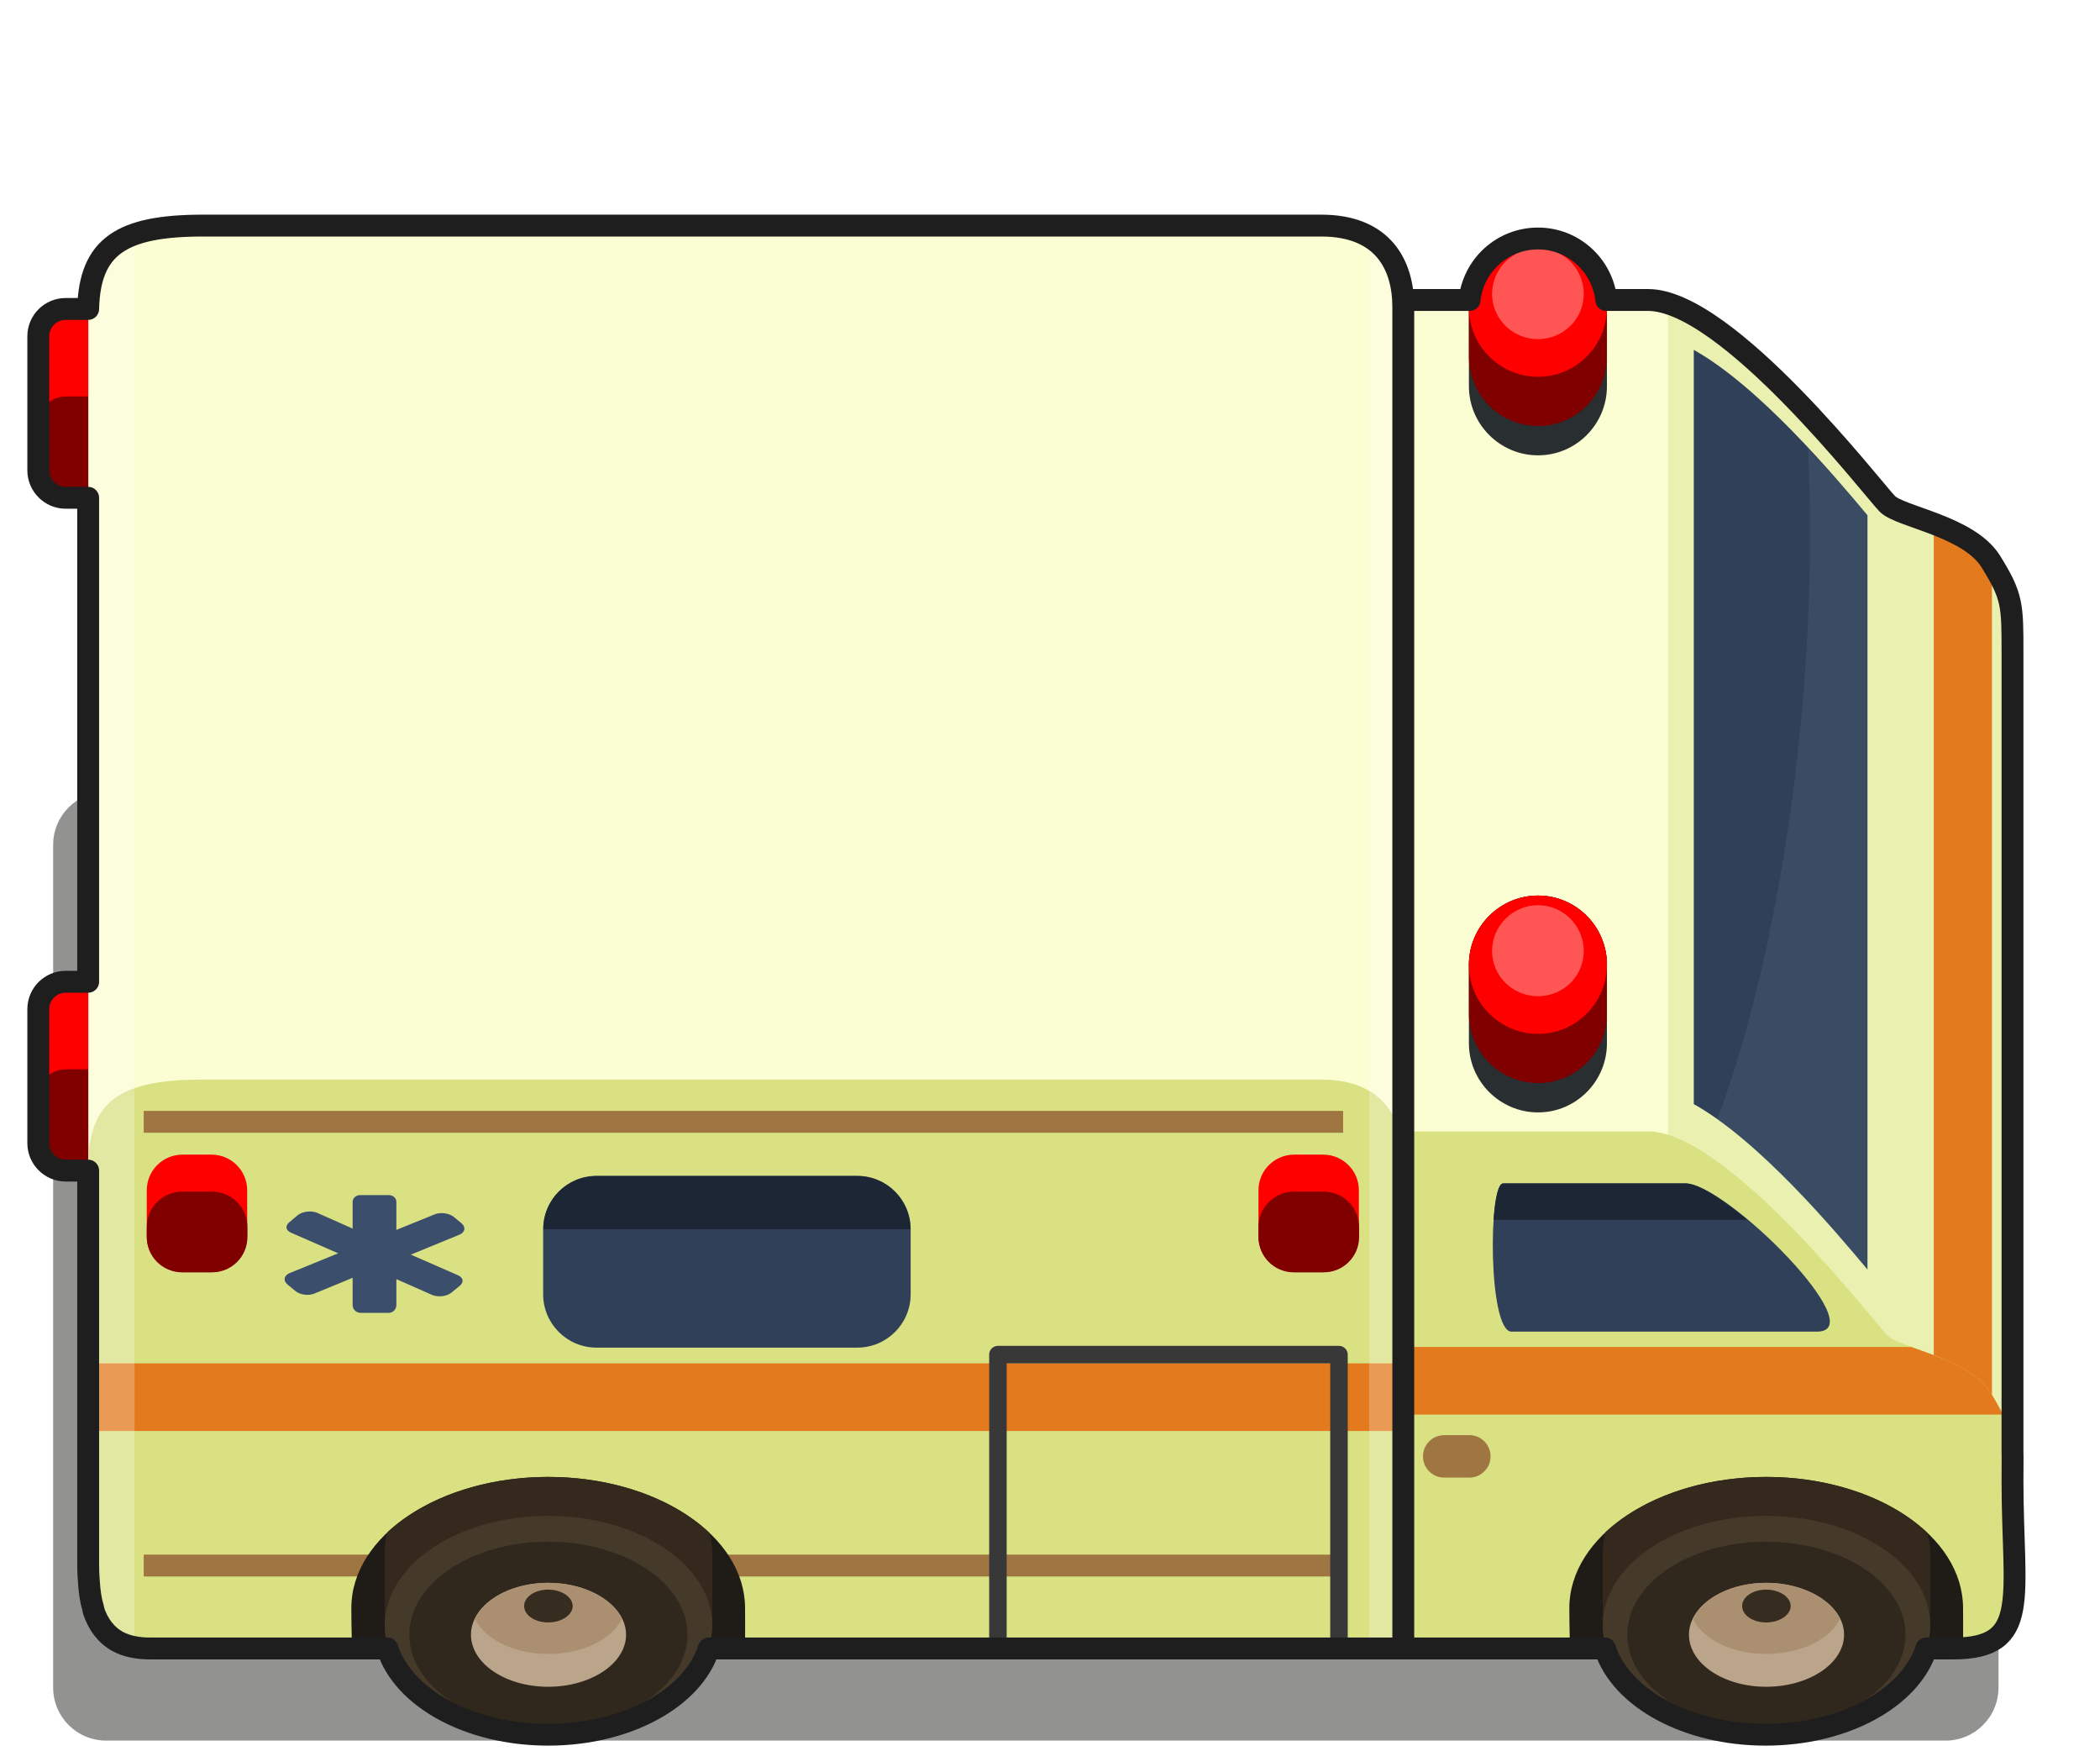
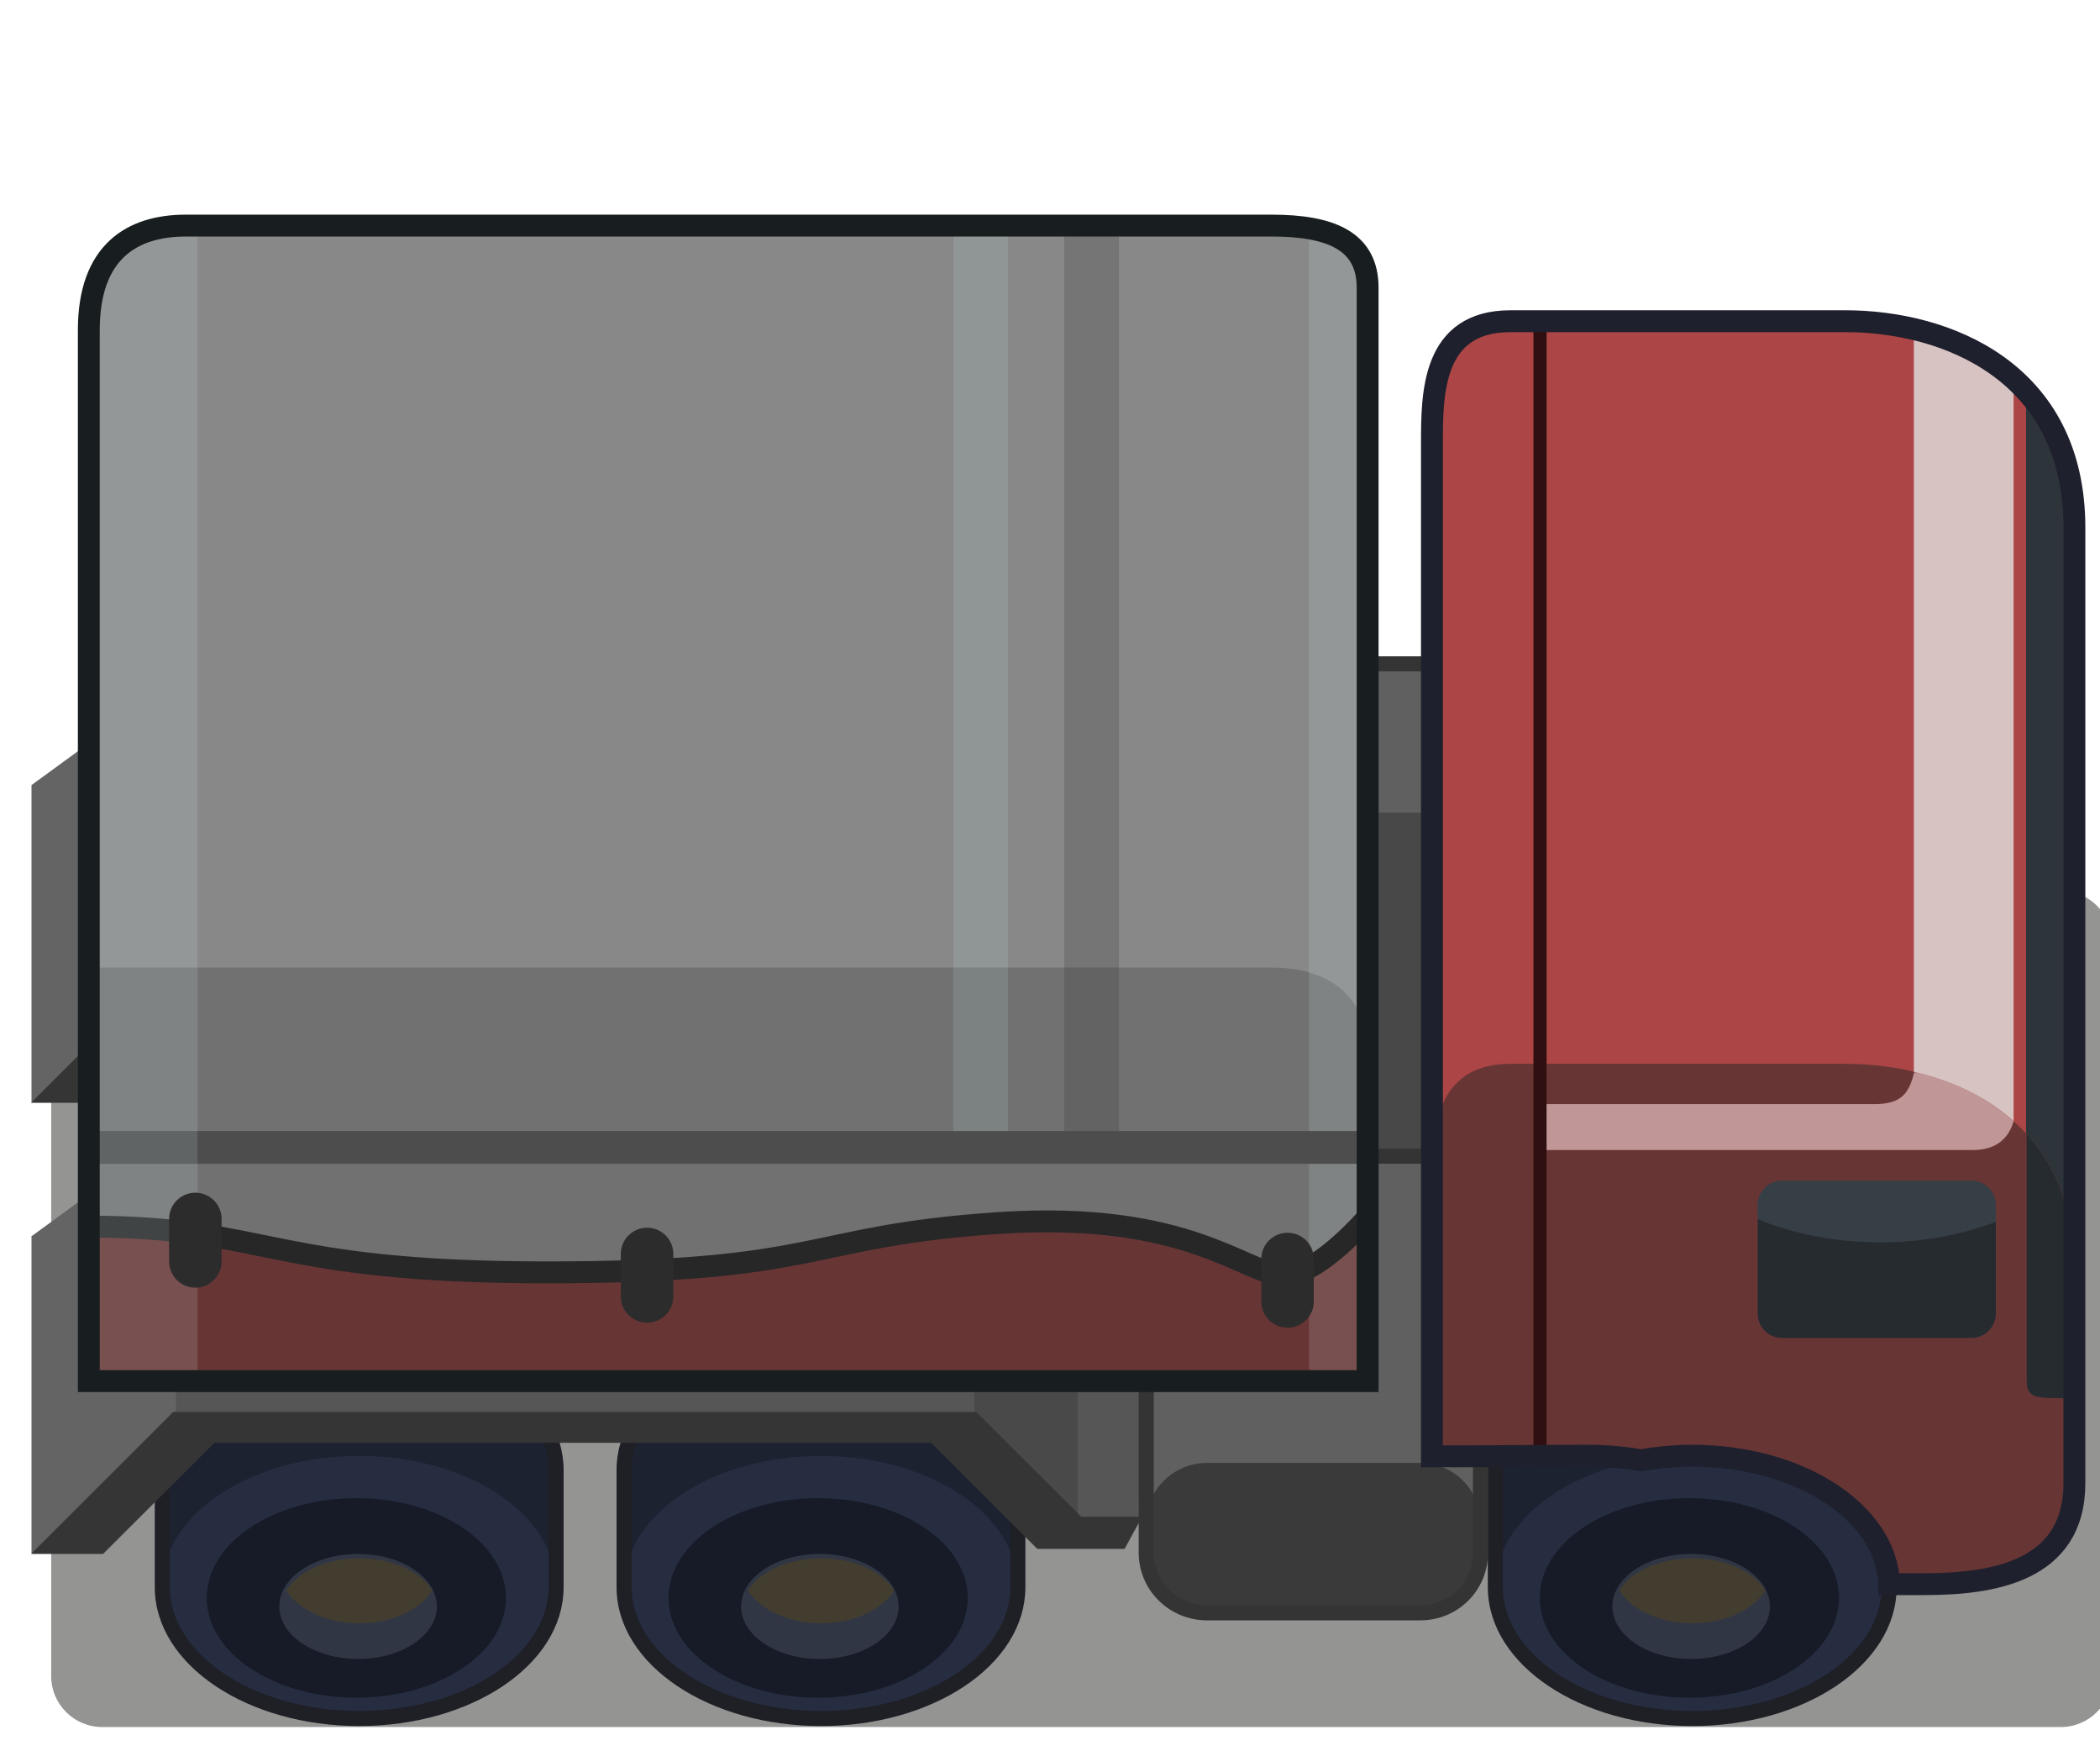
- <svg xmlns="http://www.w3.org/2000/svg" xmlns:xlink="http://www.w3.org/1999/xlink" version="1.0" width="100%" height="100%" viewBox="0 0 96 80" id="svg2383" style="display:inline">
+ <svg xmlns="http://www.w3.org/2000/svg" version="1.0" width="100%" height="100%" viewBox="0 0 96 80" id="svg2383" style="display:inline">
  <defs id="defs2385" />
-   <g id="layer2" style="display:inline">
-     <g id="g3967">
-       <rect width="88.93" height="43.36" ry="2.42" x="2.43" y="36.19" id="r4070" style="fill:#090805;fill-opacity:0.44;fill-rule:evenodd;stroke:none;marker:none;visibility:visible;display:inline;overflow:visible;enable-background:accumulate" />
-       <use transform="translate(0,-30.75)" id="use3447" x="0" y="0" width="96" height="80" xlink:href="#g3429" />
-       <path d="M 64.25,13.71 L 63.84,75.34 C 63.84,75.34 85.67,75.34 89.28,75.34 C 92.88,75.34 92.00,73.02 92,67.68 C 92,67.13 92.01,66.68 92,66.31 L 92,29.87 C 92,27.65 92.01,27.27 91,25.65 C 89.98,24.04 86.88,23.63 86.28,23.03 C 85.67,22.42 78.98,13.71 75.34,13.71 C 71.70,13.71 67.88,13.71 64.25,13.71 z" id="p3248" style="fill:#fbfed3;fill-opacity:1;fill-rule:evenodd;stroke:none;marker:none;visibility:visible;display:inline;overflow:visible;enable-background:accumulate" />
-       <use transform="translate(0,-30.03)" id="use3936" x="0" y="0" width="96" height="80" xlink:href="#use3889" />
-       <path d="M 76.25,13.87 L 76.25,58.12 L 76.25,75.34 C 82.27,75.34 87.43,75.34 89.28,75.34 C 92.88,75.34 92.00,73.02 92,67.68 C 92,67.13 92.01,66.68 92,66.31 L 92,29.87 C 92,27.65 92.01,27.27 91,25.65 C 89.98,24.04 86.88,23.63 86.28,23.03 C 85.72,22.47 79.99,15.02 76.25,13.87 z" id="p3485" style="fill:#eaf0af;fill-opacity:1;fill-rule:evenodd;stroke:none;marker:none;visibility:visible;display:inline;overflow:visible;enable-background:accumulate" />
-       <path d="M 88.40,23.93 L 88.40,62.90 L 91.06,64.28 L 91.06,25.75 C 91.03,25.71 91.02,25.69 91,25.65 C 90.47,24.82 89.41,24.32 88.40,23.93 z" id="p3490" style="fill:#e37b1e;fill-opacity:1;fill-rule:evenodd;stroke:none;marker:none;visibility:visible;display:inline;overflow:visible;enable-background:accumulate" />
-       <path d="M 64.25,51.71 L 64.09,75.34 C 64.51,75.34 85.71,75.34 89.28,75.34 C 91.08,75.34 91.77,74.77 92,73.53 L 92,67.87 C 92,67.31 92.01,66.87 92,66.5 C 91.95,65.37 91.75,64.86 91,63.65 C 89.98,62.04 86.88,61.63 86.28,61.03 C 85.67,60.42 78.98,51.71 75.34,51.71 C 71.70,51.71 67.88,51.71 64.25,51.71 z" id="p3467" style="fill:#d9e183;fill-opacity:1;fill-rule:evenodd;stroke:none;marker:none;visibility:visible;display:inline;overflow:visible;enable-background:accumulate" />
-       <g transform="translate(0,2)" id="g3429">
-         <rect width="4.75" height="8.62" ry="1.23" x="1.75" y="42.87" id="r3422" style="opacity:1;fill:#ff0000;fill-opacity:1;fill-rule:evenodd;stroke:none;marker:none;visibility:visible;display:inline;overflow:visible;enable-background:accumulate" />
-         <path d="M 3,46.87 C 2.31,46.87 1.75,47.43 1.75,48.12 L 1.75,50.25 C 1.75,50.93 2.31,51.5 3,51.5 L 5.25,51.5 C 5.93,51.5 6.5,50.93 6.5,50.25 L 6.5,48.12 C 6.5,47.43 5.93,46.87 5.25,46.87 L 3,46.87 z" id="r3424" style="opacity:1;fill:#800000;fill-opacity:1;fill-rule:evenodd;stroke:none;marker:none;visibility:visible;display:inline;overflow:visible;enable-background:accumulate" />
-       </g>
-       <path d="M 4.04,71.51 C 4.04,62.82 4.04,17.37 4.04,14.34 C 4.04,11.30 5.45,10.29 9.29,10.29 C 13.13,10.29 57.57,10.29 60.40,10.29 C 63.23,10.29 64.14,12.11 64.14,14.03 C 64.14,15.95 64.14,75.35 64.14,75.35 C 64.14,75.35 9.29,75.35 6.86,75.35 C 4.44,75.35 4.04,73.53 4.04,71.51 z" id="p3236" style="fill:#fbfed3;fill-opacity:1;fill-rule:evenodd;stroke:none;" />
-       <path d="M 9.28,49.34 C 5.44,49.34 4.03,50.34 4.03,53.37 C 4.03,60.99 4.03,68.74 4.03,71.5 C 4.03,73.52 4.45,75.34 6.87,75.34 C 9.29,75.34 64.15,75.34 64.15,75.34 C 64.15,65.07 64.15,53.75 64.15,53.06 C 64.15,51.14 63.23,49.34 60.40,49.34 C 57.57,49.34 13.11,49.34 9.28,49.34 z" id="p3311" style="fill:#d9e183;fill-opacity:1;fill-rule:evenodd;stroke:none;" />
-       <path d="M 6.57,71.55 L 61.40,71.55" id="p3328" style="fill:none;fill-rule:evenodd;stroke:#9f7642;stroke-width:1px;stroke-linecap:butt;stroke-linejoin:miter;stroke-opacity:1" />
-       <rect width="16.80" height="7.85" ry="2.44" x="24.83" y="53.74" id="r3240" style="fill:#304058;fill-opacity:1;fill-rule:evenodd;stroke:none;marker:none;visibility:visible;display:inline;overflow:visible;enable-background:accumulate" />
-       <path d="M 69.10,60.86 C 69.10,60.86 80.42,60.86 83.05,60.86 C 85.68,60.86 78.92,54.08 77.04,54.08 C 75.17,54.08 69.66,54.08 68.72,54.08 C 68.03,54.08 68.03,60.86 69.10,60.86 z" id="p3257" style="fill:#304058;fill-opacity:1;fill-rule:evenodd;stroke:none;marker:none;visibility:visible;display:inline;overflow:visible;enable-background:accumulate" />
-       <path d="M 6.57,51.27 L 61.40,51.27" id="p3316" style="fill:none;fill-rule:evenodd;stroke:#9f7642;stroke-width:1px;stroke-linecap:butt;stroke-linejoin:miter;stroke-opacity:1" />
-       <path d="M 4.03,62.31 C 4.03,63.42 4.03,64.46 4.03,65.40 L 64.15,65.40 C 64.15,64.17 64.15,63.35 64.15,62.31 L 4.03,62.31 z" id="r3318" style="fill:#e37b1e;fill-opacity:1;fill-rule:evenodd;stroke:none;marker:none;visibility:visible;display:inline;overflow:visible;enable-background:accumulate" />
-       <path d="M 45.62,75.30 L 45.62,61.91 L 61.21,61.91 L 61.21,75.11" id="p3330" style="fill:none;fill-rule:evenodd;stroke:#383838;stroke-width:0.80;stroke-linecap:butt;stroke-linejoin:round;stroke-miterlimit:4;stroke-dasharray:none;stroke-opacity:1" />
-       <path d="M 27.28,53.75 C 25.92,53.75 24.84,54.83 24.84,56.18 L 41.62,56.18 C 41.62,54.83 40.53,53.75 39.18,53.75 L 27.28,53.75 z" id="r3336" style="fill:#1c2634;fill-opacity:1;fill-rule:evenodd;stroke:none;marker:none;visibility:visible;display:inline;overflow:visible;enable-background:accumulate" />
-       <g id="g3441">
-         <rect width="4.59" height="5.37" ry="1.63" x="6.71" y="52.77" id="r3409" style="fill:#ff0000;fill-opacity:1;fill-rule:evenodd;stroke:none;marker:none;visibility:visible;display:inline;overflow:visible;enable-background:accumulate" />
-         <path d="M 8.34,54.46 C 7.43,54.46 6.71,55.18 6.71,56.09 L 6.71,56.53 C 6.71,57.43 7.43,58.15 8.34,58.15 L 9.68,58.15 C 10.59,58.15 11.31,57.43 11.31,56.53 L 11.31,56.09 C 11.31,55.18 10.59,54.46 9.68,54.46 L 8.34,54.46 z" id="r3435" style="fill:#800000;fill-opacity:1;fill-rule:evenodd;stroke:none;marker:none;visibility:visible;display:inline;overflow:visible;enable-background:accumulate" />
-       </g>
-       <use transform="translate(50.82,0)" id="use3445" x="0" y="0" width="96" height="80" xlink:href="#g3441" />
-       <path d="M 16.46,54.62 C 16.28,54.62 16.12,54.75 16.12,54.93 L 16.12,56.15 L 14.5,55.43 C 14.24,55.32 13.84,55.36 13.62,55.53 L 13.25,55.84 C 13.02,56.01 13.05,56.23 13.31,56.34 L 15.46,57.28 L 13.25,58.18 C 12.98,58.29 12.93,58.53 13.15,58.71 L 13.5,59 C 13.71,59.18 14.11,59.23 14.37,59.12 L 16.12,58.40 L 16.12,59.65 C 16.12,59.84 16.28,59.99 16.46,60 L 17.78,60 C 17.96,60 18.12,59.84 18.12,59.65 L 18.12,58.46 L 19.75,59.18 C 20.00,59.29 20.40,59.26 20.62,59.09 L 21,58.78 C 21.22,58.61 21.19,58.39 20.93,58.28 L 18.78,57.34 L 21,56.43 C 21.26,56.33 21.31,56.08 21.09,55.90 L 20.75,55.62 C 20.53,55.44 20.13,55.39 19.87,55.5 L 18.12,56.21 L 18.12,54.93 C 18.12,54.75 17.96,54.62 17.78,54.62 L 16.46,54.62 z" id="r3449" style="fill:#3b4e6c;fill-opacity:1;fill-rule:evenodd;stroke:none;marker:none;visibility:visible;display:inline;overflow:visible;enable-background:accumulate" />
-       <path d="M 68.71,54.09 C 68.49,54.09 68.34,54.80 68.28,55.75 L 79.87,55.75 C 78.74,54.81 77.66,54.09 77.06,54.09 C 75.18,54.09 69.65,54.09 68.71,54.09 z" id="p3462" style="fill:#1c2634;fill-opacity:1;fill-rule:evenodd;stroke:none;marker:none;visibility:visible;display:inline;overflow:visible;enable-background:accumulate" />
-       <path d="M 64.18,61.56 L 64.15,64.65 L 91.56,64.65 C 91.42,64.36 91.24,64.04 91,63.65 C 90.28,62.51 88.55,61.99 87.37,61.56 L 64.18,61.56 z" id="p3472" style="fill:#e37b1e;fill-opacity:1;fill-rule:evenodd;stroke:none;marker:none;visibility:visible;display:inline;overflow:visible;enable-background:accumulate" />
-       <path d="M 77.43,15.99 L 77.43,50.46 C 80.41,52.13 83.84,56.19 85.37,58.02 L 85.37,23.55 C 83.84,21.72 80.41,17.66 77.43,15.99 z" id="p3477" style="fill:#304058;fill-opacity:1;fill-rule:evenodd;stroke:none;" />
-       <rect width="3.09" height="1.94" ry="0.97" x="65.05" y="65.59" id="r3498" style="fill:#9f7642;fill-opacity:1;fill-rule:evenodd;stroke:none;marker:none;visibility:visible;display:inline;overflow:visible;enable-background:accumulate" />
-       <path d="M 6.15,10.71 C 4.65,11.25 4.03,12.35 4.03,14.34 C 4.03,17.37 4.03,62.81 4.03,71.5 C 4.03,73.29 4.38,74.94 6.15,75.28 L 6.15,10.71 z" id="p3512" style="fill:#fefefe;fill-opacity:0.25;fill-rule:evenodd;stroke:none;" />
-       <path d="M 62.59,10.84 L 62.59,75.34 C 62.67,75.34 64.15,75.34 64.15,75.34 C 64.15,75.34 64.15,15.95 64.15,14.03 C 64.15,12.74 63.72,11.52 62.59,10.84 z" id="p3517" style="fill:#fefefe;fill-opacity:0.25;fill-rule:evenodd;stroke:none;marker:none;visibility:visible;display:inline;overflow:visible;enable-background:accumulate" />
-       <g id="g3547">
-         <path d="M 25.06,67.5 C 20.09,67.5 16.06,70.18 16.06,73.5 C 16.06,73.84 16.07,74.59 16.09,75.34 C 21.27,75.34 25.27,75.34 34.06,75.34 C 34.07,74.60 34.06,73.83 34.06,73.5 C 34.06,70.18 30.03,67.5 25.06,67.5 z" id="p3507" style="opacity:1;fill:#1f1c18;fill-opacity:1;fill-rule:evenodd;stroke:none;marker:none;visibility:visible;display:inline;overflow:visible;enable-background:accumulate" />
-         <path d="M 25.06,67.5 C 22.03,67.5 19.35,68.50 17.71,70.03 C 17.63,70.33 17.59,70.64 17.59,70.96 C 17.59,72.32 17.59,73.10 17.59,74.28 C 17.59,74.64 17.66,74.99 17.78,75.34 C 21.85,75.34 25.92,75.34 32.37,75.34 C 32.48,74.99 32.56,74.64 32.56,74.28 C 32.56,73.22 32.56,72.21 32.56,70.96 C 32.56,70.65 32.51,70.35 32.43,70.06 C 30.80,68.51 28.10,67.5 25.06,67.5 z" id="p3530" style="fill:#34291c;fill-opacity:1;fill-rule:evenodd;stroke:none;marker:none;visibility:visible;display:inline;overflow:visible;enable-background:accumulate" />
-         <path d="M 25.06,69.28 C 20.92,69.28 17.59,71.52 17.59,74.28 C 17.59,77.03 20.92,79.28 25.06,79.28 C 29.19,79.28 32.56,77.03 32.56,74.28 C 32.56,71.52 29.19,69.28 25.06,69.28 z" id="p3259" style="fill:#45392a;fill-opacity:1;fill-rule:evenodd;stroke:none;marker:none;visibility:visible;display:inline;overflow:visible;enable-background:accumulate" />
-         <path d="M 25.06,70.46 C 21.54,70.46 18.71,72.37 18.71,74.71 C 18.71,77.06 21.54,78.96 25.06,78.96 C 28.57,78.96 31.43,77.06 31.43,74.71 C 31.43,72.37 28.57,70.46 25.06,70.46 z" id="p3528" style="fill:#31281d;fill-opacity:1;fill-rule:evenodd;stroke:none;marker:none;visibility:visible;display:inline;overflow:visible;enable-background:accumulate" />
-         <path d="M 25.06,72.34 C 23.10,72.34 21.53,73.41 21.53,74.71 C 21.53,76.02 23.10,77.09 25.06,77.09 C 27.02,77.09 28.62,76.02 28.62,74.71 C 28.62,73.41 27.02,72.34 25.06,72.34 z" id="p3535" style="fill:#baa58b;fill-opacity:1;fill-rule:evenodd;stroke:none;marker:none;visibility:visible;display:inline;overflow:visible;enable-background:accumulate" />
-         <path d="M 25.06,72.34 C 23.48,72.34 22.18,73.05 21.71,74 C 22.19,74.93 23.50,75.59 25.06,75.59 C 26.62,75.59 27.96,74.93 28.43,74 C 27.97,73.05 26.63,72.34 25.06,72.34 z" id="p3537" style="fill:#aa9070;fill-opacity:1;fill-rule:evenodd;stroke:none;marker:none;visibility:visible;display:inline;overflow:visible;enable-background:accumulate" />
-         <path d="M 25.06,72.65 C 24.44,72.65 23.96,72.99 23.96,73.40 C 23.96,73.81 24.44,74.15 25.06,74.15 C 25.67,74.15 26.18,73.81 26.18,73.40 C 26.18,72.99 25.67,72.65 25.06,72.65 z" id="p3542" style="fill:#362c20;fill-opacity:1;fill-rule:evenodd;stroke:none;marker:none;visibility:visible;display:inline;overflow:visible;enable-background:accumulate" />
-       </g>
-       <use transform="translate(55.68,0)" id="use3556" x="0" y="0" width="96" height="80" xlink:href="#g3547" />
-       <path d="M 82.65,20.5 C 83.20,31.76 81.27,43.86 78.5,51.15 C 81.19,53.07 84.02,56.42 85.37,58.03 L 85.37,23.56 C 84.74,22.81 83.75,21.67 82.65,20.5 z" id="p3558" style="fill:#a7d7e5;fill-opacity:0.08;fill-rule:evenodd;stroke:none;" />
-       <g transform="translate(0,15)" id="use3889">
-         <path d="M 70.31,25.93 C 68.57,25.93 67.15,27.35 67.15,29.09 C 67.15,30.12 67.15,31.26 67.15,32.68 C 67.15,34.42 68.57,35.84 70.31,35.84 C 72.05,35.84 73.46,34.42 73.46,32.68 C 73.46,31.34 73.46,30.59 73.46,29.09 C 73.46,27.35 72.05,25.93 70.31,25.93 z" id="p3928" style="opacity:1;fill:#292e30;fill-opacity:1;fill-rule:evenodd;stroke:none;marker:none;visibility:visible;display:inline;overflow:visible;enable-background:accumulate" />
-         <path d="M 70.31,25.93 C 68.57,25.93 67.15,27.35 67.15,29.09 C 67.15,29.73 67.15,30.56 67.15,31.34 C 67.15,33.08 68.57,34.50 70.31,34.5 C 72.05,34.5 73.46,33.08 73.46,31.34 C 73.46,30.66 73.46,30.03 73.46,29.09 C 73.46,27.35 72.05,25.93 70.31,25.93 z" id="p3930" style="opacity:1;fill:#800000;fill-opacity:1;fill-rule:evenodd;stroke:none;marker:none;visibility:visible;display:inline;overflow:visible;enable-background:accumulate" />
-         <path d="M 70.31,40.93 C 68.57,40.93 67.15,42.35 67.15,44.09 C 67.15,45.83 68.57,47.25 70.31,47.25 C 72.05,47.25 73.46,45.83 73.46,44.09 C 73.46,42.35 72.05,40.93 70.31,40.93 z" transform="translate(0,-15)" id="p3932" style="opacity:1;fill:#ff0000;fill-opacity:1;fill-rule:evenodd;stroke:none;marker:none;visibility:visible;display:inline;overflow:visible;enable-background:accumulate" />
-         <path d="M 70.31,41.37 C 69.16,41.37 68.21,42.31 68.21,43.46 C 68.21,44.62 69.16,45.53 70.31,45.53 C 71.46,45.53 72.40,44.62 72.40,43.46 C 72.40,42.31 71.46,41.37 70.31,41.37 z" transform="translate(0,-15)" id="p3934" style="opacity:1;fill:#ff5555;fill-opacity:1;fill-rule:evenodd;stroke:none;marker:none;visibility:visible;display:inline;overflow:visible;enable-background:accumulate" />
-       </g>
-       <path d="M 63.84,75.34 C 63.84,75.34 69.35,75.34 73.37,75.34 C 74.09,77.60 77.11,79.28 80.71,79.28 C 84.32,79.28 87.34,77.60 88.06,75.34 C 88.31,75.34 89.10,75.34 89.28,75.34 C 92.88,75.34 92.00,73.02 92,67.68 C 92,67.13 92.01,66.68 92,66.31 L 92,29.87 C 92,27.65 92.01,27.27 91,25.65 C 89.98,24.04 86.88,23.63 86.28,23.03 C 85.67,22.42 78.98,13.71 75.34,13.71 C 74.71,13.71 74.07,13.71 73.43,13.71 C 73.26,12.13 71.93,10.90 70.31,10.90 C 68.68,10.90 67.35,12.13 67.18,13.71 C 66.20,13.71 65.21,13.71 64.25,13.71" id="p3577" style="fill:none;fill-opacity:1;fill-rule:evenodd;stroke:#1e1e1e;stroke-width:1px;stroke-linecap:butt;stroke-linejoin:round;marker:none;stroke-miterlimit:4;stroke-dasharray:none;stroke-dashoffset:0;stroke-opacity:1;visibility:visible;display:inline;overflow:visible;enable-background:accumulate" />
-       <path d="M 9.28,10.31 C 5.54,10.31 4.10,11.27 4.03,14.12 L 3,14.12 C 2.31,14.12 1.75,14.68 1.75,15.37 L 1.75,21.5 C 1.75,22.18 2.31,22.75 3,22.75 L 4.03,22.75 C 4.03,27.83 4.03,35.15 4.03,44.87 L 3,44.87 C 2.31,44.87 1.75,45.43 1.75,46.12 L 1.75,52.25 C 1.75,52.93 2.31,53.5 3,53.5 L 4.03,53.5 C 4.03,61.07 4.03,68.76 4.03,71.5 C 4.03,71.75 4.04,72.00 4.06,72.25 C 4.09,72.68 4.13,73.08 4.25,73.46 C 4.26,73.50 4.26,73.55 4.28,73.59 C 4.28,73.60 4.27,73.61 4.28,73.62 C 4.48,74.22 4.84,74.73 5.40,75.03 C 5.78,75.23 6.26,75.34 6.87,75.34 C 7.33,75.34 14.22,75.34 17.71,75.34 C 18.43,77.60 21.45,79.28 25.06,79.28 C 28.66,79.28 31.69,77.60 32.40,75.34 C 47.84,75.34 64.15,75.34 64.15,75.34 C 64.15,65.07 64.15,53.75 64.15,53.06 C 64.15,35.40 64.15,15.25 64.15,14.03 C 64.15,12.11 63.23,10.31 60.40,10.31 C 57.57,10.31 13.11,10.31 9.28,10.31 z" id="p3563" style="fill:none;fill-opacity:1;fill-rule:evenodd;stroke:#1e1e1e;stroke-width:1px;stroke-linecap:butt;stroke-linejoin:round;marker:none;stroke-miterlimit:4;stroke-dasharray:none;stroke-dashoffset:0;stroke-opacity:1;visibility:visible;display:inline;overflow:visible;enable-background:accumulate" />
-     </g>
+   <g transform="matrix(-1,0,0,1,97.80,-0.96)" id="g3190">
+     <rect width="19.98" height="13.71" ry="2.76" x="-50.11" y="31.30" transform="scale(-1,1)" id="r3181" style="fill:#606060;fill-opacity:1;fill-rule:evenodd;stroke:none;marker:none;visibility:visible;display:inline;overflow:visible;enable-background:accumulate" />
+     <path d="M 47.34,38.17 C 48.88,38.17 50.13,39.39 50.13,40.92 L 50.13,42.27 C 50.13,43.8 48.88,45.02 47.34,45.02 L 32.88,45.02 C 31.34,45.02 30.13,43.8 30.13,42.27 L 30.13,40.92 C 30.13,39.39 31.34,38.17 32.88,38.17 L 47.34,38.17 z" id="p3183" style="fill:#3a3a3a;fill-opacity:1;fill-rule:evenodd;stroke:none;marker:none;visibility:visible;display:inline;overflow:visible;enable-background:accumulate" />
+     <rect width="19.98" height="13.71" ry="2.76" x="-50.11" y="31.30" transform="scale(-1,1)" id="r3185" style="fill:none;fill-opacity:1;fill-rule:evenodd;stroke:#343434;stroke-width:0.69;stroke-linecap:butt;stroke-linejoin:miter;marker:none;stroke-miterlimit:4;stroke-dasharray:none;stroke-dashoffset:0;stroke-opacity:1;visibility:visible;display:inline;overflow:visible;enable-background:accumulate" />
  </g>
+   <rect width="94.20" height="38.22" ry="2.33" x="2.34" y="40.71" id="r3053" style="fill:#090805;fill-opacity:0.43;fill-rule:evenodd;stroke:none;marker:none;visibility:visible;display:inline;overflow:visible;enable-background:accumulate" />
+   <g transform="matrix(-1,0,0,1,141.69,-21.58)" id="g3996" style="display:inline">
+     <path d="M 90.01,70.82 L 94,70.82 L 98.85,65.97 L 132.56,65.97 L 137.84,71.25 L 140.23,71.95 L 140.23,58.63 L 88.68,52.47 L 90.01,70.82 z" id="p3998" style="opacity:1;fill:#565656;fill-opacity:1;fill-rule:evenodd;stroke:none;marker:none;visibility:visible;display:inline;overflow:visible;enable-background:accumulate" />
+     <path d="M 133.65,52.65 L 133.65,67.06 L 137.84,71.25 L 140.25,71.96 L 140.25,57.46 L 133.65,52.65 z" id="p4000" style="fill:#646464;fill-opacity:1;fill-rule:evenodd;stroke:none" />
+     <path d="M 92.43,52.5 L 92.43,70.81 L 94,70.81 L 97.15,67.65 L 97.15,52.5 L 92.43,52.5 z" id="p4002" style="fill:#494949;fill-opacity:1;fill-rule:evenodd;stroke:none" />
+     <path d="M 90.28,71.75 L 94.27,71.75 L 99.12,66.9 L 131.89,66.9 L 136.98,71.98 L 140.27,71.98 L 133.77,65.49 L 97.06,65.49 L 92.26,70.28 L 89.48,70.28 L 90.28,71.75 z" id="p4004" style="fill:#353535;fill-opacity:1;fill-rule:evenodd;stroke:none" />
+   </g>
+   <g transform="translate(-84.93,-0.96)" id="use3061">
+     <path d="M 122.46,62.15 C 117.5,62.15 113.46,64.84 113.46,68.15 C 113.46,69.85 113.46,71.28 113.46,73.5 C 113.46,76.81 117.5,79.5 122.46,79.5 C 127.43,79.5 131.46,76.81 131.46,73.5 C 131.46,71.96 131.46,70.47 131.46,68.15 C 131.46,64.84 127.43,62.15 122.46,62.15 z" id="p4295" style="fill:#1d2231;fill-opacity:1;fill-rule:evenodd;stroke:none;marker:none;visibility:visible;display:inline;overflow:visible;enable-background:accumulate" />
+     <path d="M 25,71.5 C 25,74.81 20.97,77.5 16,77.5 C 11.02,77.5 7,74.81 7,71.5 C 7,68.18 11.02,65.5 16,65.5 C 20.97,65.5 25,68.18 25,71.5 z" transform="translate(106.46,2)" id="p4297" style="fill:#262d41;fill-opacity:1;fill-rule:evenodd;stroke:none;marker:none;visibility:visible;display:inline;overflow:visible;enable-background:accumulate" />
+     <path d="M 25,71.5 C 25,74.81 20.97,77.5 16,77.5 C 11.02,77.5 7,74.81 7,71.5 C 7,68.18 11.02,65.5 16,65.5 C 20.97,65.5 25,68.18 25,71.5 z" transform="matrix(0.76,0,0,0.76,110.17,19.65)" id="p4299" style="fill:#171b27;fill-opacity:1;fill-rule:evenodd;stroke:none;marker:none;visibility:visible;display:inline;overflow:visible;enable-background:accumulate" />
+     <path d="M 25,71.5 C 25,74.81 20.97,77.5 16,77.5 C 11.02,77.5 7,74.81 7,71.5 C 7,68.18 11.02,65.5 16,65.5 C 20.97,65.5 25,68.18 25,71.5 z" transform="matrix(0.4,0,0,0.4,116.01,45.78)" id="p4301" style="fill:#313645;fill-opacity:1;fill-rule:evenodd;stroke:none;marker:none;visibility:visible;display:inline;overflow:visible;enable-background:accumulate" />
+     <path d="M 122.46,72.18 C 120.96,72.18 119.67,72.78 119.12,73.65 C 119.67,74.52 120.96,75.15 122.46,75.15 C 123.97,75.15 125.26,74.52 125.81,73.65 C 125.26,72.78 123.97,72.18 122.46,72.18 z" id="p4303" style="fill:#423d2f;fill-opacity:1;fill-rule:evenodd;stroke:none;marker:none;visibility:visible;display:inline;overflow:visible;enable-background:accumulate" />
+     <path d="M 122.46,62.15 C 117.5,62.15 113.46,64.84 113.46,68.15 C 113.46,69.85 113.46,71.28 113.46,73.5 C 113.46,76.81 117.5,79.5 122.46,79.5 C 127.43,79.5 131.46,76.81 131.46,73.5 C 131.46,71.96 131.46,70.47 131.46,68.15 C 131.46,64.84 127.43,62.15 122.46,62.15 z" id="p4305" style="fill:none;fill-opacity:1;fill-rule:evenodd;stroke:#1f1f26;stroke-width:0.69;stroke-linecap:round;stroke-linejoin:round;marker:none;stroke-miterlimit:4;stroke-dasharray:none;stroke-dashoffset:0;stroke-opacity:1;visibility:visible;display:inline;overflow:visible;enable-background:accumulate" />
+   </g>
+   <g transform="translate(-106.04,-0.96)" id="use3063">
+     <path d="M 122.46,62.15 C 117.5,62.15 113.46,64.84 113.46,68.15 C 113.46,69.85 113.46,71.28 113.46,73.5 C 113.46,76.81 117.5,79.5 122.46,79.5 C 127.43,79.5 131.46,76.81 131.46,73.5 C 131.46,71.96 131.46,70.47 131.46,68.15 C 131.46,64.84 127.43,62.15 122.46,62.15 z" id="p4309" style="fill:#1d2231;fill-opacity:1;fill-rule:evenodd;stroke:none;marker:none;visibility:visible;display:inline;overflow:visible;enable-background:accumulate" />
+     <path d="M 25,71.5 C 25,74.81 20.97,77.5 16,77.5 C 11.02,77.5 7,74.81 7,71.5 C 7,68.18 11.02,65.5 16,65.5 C 20.97,65.5 25,68.18 25,71.5 z" transform="translate(106.46,2)" id="p4311" style="fill:#262d41;fill-opacity:1;fill-rule:evenodd;stroke:none;marker:none;visibility:visible;display:inline;overflow:visible;enable-background:accumulate" />
+     <path d="M 25,71.5 C 25,74.81 20.97,77.5 16,77.5 C 11.02,77.5 7,74.81 7,71.5 C 7,68.18 11.02,65.5 16,65.5 C 20.97,65.5 25,68.18 25,71.5 z" transform="matrix(0.76,0,0,0.76,110.17,19.65)" id="p4313" style="fill:#171b27;fill-opacity:1;fill-rule:evenodd;stroke:none;marker:none;visibility:visible;display:inline;overflow:visible;enable-background:accumulate" />
+     <path d="M 25,71.5 C 25,74.81 20.97,77.5 16,77.5 C 11.02,77.5 7,74.81 7,71.5 C 7,68.18 11.02,65.5 16,65.5 C 20.97,65.5 25,68.18 25,71.5 z" transform="matrix(0.4,0,0,0.4,116.01,45.78)" id="p4315" style="fill:#313645;fill-opacity:1;fill-rule:evenodd;stroke:none;marker:none;visibility:visible;display:inline;overflow:visible;enable-background:accumulate" />
+     <path d="M 122.46,72.18 C 120.96,72.18 119.67,72.78 119.12,73.65 C 119.67,74.52 120.96,75.15 122.46,75.15 C 123.97,75.15 125.26,74.52 125.81,73.65 C 125.26,72.78 123.97,72.18 122.46,72.18 z" id="p4317" style="fill:#423d2f;fill-opacity:1;fill-rule:evenodd;stroke:none;marker:none;visibility:visible;display:inline;overflow:visible;enable-background:accumulate" />
+     <path d="M 122.46,62.15 C 117.5,62.15 113.46,64.84 113.46,68.15 C 113.46,69.85 113.46,71.28 113.46,73.5 C 113.46,76.81 117.5,79.5 122.46,79.5 C 127.43,79.5 131.46,76.81 131.46,73.5 C 131.46,71.96 131.46,70.47 131.46,68.15 C 131.46,64.84 127.43,62.15 122.46,62.15 z" id="p4319" style="fill:none;fill-opacity:1;fill-rule:evenodd;stroke:#1f1f26;stroke-width:0.69;stroke-linecap:round;stroke-linejoin:round;marker:none;stroke-miterlimit:4;stroke-dasharray:none;stroke-dashoffset:0;stroke-opacity:1;visibility:visible;display:inline;overflow:visible;enable-background:accumulate" />
+   </g>
+   <rect width="19.38" height="25.37" ry="2.05" x="55.17" y="37.14" id="r3079" style="fill:#484848;fill-opacity:1;fill-rule:evenodd;stroke:none;marker:none;visibility:visible;display:inline;overflow:visible;enable-background:accumulate" />
+   <path d="M 57.24,58.80 C 56.17,58.80 55.32,59.61 55.21,60.64 C 55.30,61.69 56.16,62.52 57.24,62.52 L 72.52,62.52 C 73.59,62.52 74.45,61.69 74.55,60.64 C 74.44,59.61 73.58,58.80 72.52,58.80 L 57.24,58.80 z" id="p3081" style="fill:#252525;fill-opacity:1;fill-rule:evenodd;stroke:none;marker:none;visibility:visible;display:inline;overflow:visible;enable-background:accumulate" />
+   <g transform="matrix(-1,0,0,1,141.69,-0.96)" id="g3157" style="display:inline">
+     <path d="M 89.61,70.40 L 94,70.82 L 98.85,65.97 L 132.56,65.97 L 137.84,71.25 L 140.23,71.95 L 140.23,58.63 L 88.68,52.47 L 89.61,70.40 z" id="p3159" style="opacity:1;fill:#565656;fill-opacity:1;fill-rule:evenodd;stroke:none;marker:none;visibility:visible;display:inline;overflow:visible;enable-background:accumulate" />
+     <path d="M 133.65,52.65 L 133.65,67.06 L 137.84,71.25 L 140.25,71.96 L 140.25,57.46 L 133.65,52.65 z" id="p3161" style="fill:#646464;fill-opacity:1;fill-rule:evenodd;stroke:none" />
+     <path d="M 92.43,52.5 L 92.43,70.81 L 94,70.81 L 97.15,67.65 L 97.15,52.5 L 92.43,52.5 z" id="p3163" style="fill:#494949;fill-opacity:1;fill-rule:evenodd;stroke:none" />
+     <path d="M 90.28,71.75 L 94.27,71.75 L 99.12,66.9 L 131.89,66.9 L 136.98,71.98 L 140.27,71.98 L 133.77,65.49 L 97.06,65.49 L 92.26,70.28 L 89.48,70.28 L 90.28,71.75 z" id="p3165" style="fill:#353535;fill-opacity:1;fill-rule:evenodd;stroke:none" />
+   </g>
+   <g id="g3200">
+     <path d="M 55.18,52.85 C 53.65,52.85 52.40,54.07 52.40,55.60 L 52.40,68.32 C 52.40,69.85 53.65,71.07 55.18,71.07 L 64.92,71.07 C 66.45,71.07 67.67,69.85 67.67,68.32 L 67.67,55.60 C 67.67,54.07 66.45,52.85 64.92,52.85 L 55.18,52.85 z" id="p3193" style="fill:#606060;fill-opacity:1;fill-rule:evenodd;stroke:none;marker:none;visibility:visible;display:inline;overflow:visible;enable-background:accumulate" />
+     <path d="M 55.18,66.86 C 53.65,66.86 52.40,68.08 52.40,69.61 L 52.40,70.95 C 52.40,72.48 53.65,73.70 55.18,73.70 L 64.92,73.70 C 66.45,73.70 67.67,72.48 67.67,70.95 L 67.67,69.61 C 67.67,68.08 66.45,66.86 64.92,66.86 L 55.18,66.86 z" id="p3087" style="fill:#3a3a3a;fill-opacity:1;fill-rule:evenodd;stroke:none;marker:none;visibility:visible;display:inline;overflow:visible;enable-background:accumulate" />
+     <path d="M 55.18,52.84 C 53.65,52.84 52.40,54.06 52.40,55.59 L 52.40,68.34 C 52.40,68.80 52.41,69.18 52.40,69.62 L 52.40,70.96 C 52.40,72.49 53.65,73.71 55.18,73.71 L 64.93,73.71 C 66.46,73.71 67.68,72.49 67.68,70.96 L 67.68,69.62 C 67.68,69.11 67.68,68.34 67.68,68.34 L 67.68,55.59 C 67.68,54.06 66.46,52.84 64.93,52.84 L 55.18,52.84 z" id="p3195" style="opacity:1;fill:none;fill-opacity:1;fill-rule:evenodd;stroke:#343434;stroke-width:0.69;stroke-linecap:butt;stroke-linejoin:miter;marker:none;stroke-miterlimit:4;stroke-dasharray:none;stroke-dashoffset:0;stroke-opacity:1;visibility:visible;display:inline;overflow:visible;enable-background:accumulate" />
+   </g>
+   <path d="M 8.5,10.31 C 6.04,10.31 4.06,11.50 4.06,15.09 C 4.06,17.87 4.06,44.04 4.06,63.12 L 62.53,63.12 C 62.53,57.05 62.53,20.08 62.53,13.15 C 62.53,12.61 62.42,12.17 62.21,11.81 C 61.60,10.70 60.15,10.31 58.12,10.31 C 56.71,10.31 32.59,10.31 8.5,10.31 z" id="p3093" style="fill:#888888;fill-opacity:1;fill-rule:evenodd;stroke:none;display:inline" />
+   <path d="M 4.06,44.71 C 4.06,52.39 4.06,55.81 4.06,63.12 L 62.53,63.12 C 62.53,55.14 62.53,48.81 62.53,48.21 C 62.53,45.56 60.82,44.71 58.12,44.71 C 56.58,44.71 29.87,44.71 4.06,44.71 z" id="p3131" style="fill:#683535;fill-opacity:1;fill-rule:evenodd;stroke:none;display:inline" />
+   <path d="M 4.06,44.22 C 4.06,48.97 4.06,51.27 4.06,56.12 C 10.55,56.45 13.55,58.15 25,58.15 C 37.69,58.15 36.78,56.50 45.59,55.90 C 54.39,55.30 56.92,58.27 58.71,58.28 C 59.92,58.28 61.57,56.71 62.53,55.65 C 62.53,53.01 62.53,48.51 62.53,48.21 C 62.53,45.57 60.82,44.22 58.12,44.22 C 56.58,44.22 29.87,44.22 4.06,44.22 z" id="p3965" style="fill:#717171;fill-opacity:1;fill-rule:evenodd;stroke:none" />
+   <path d="M 59.93,10.46 C 61.55,10.76 62.52,11.54 62.52,13.15 C 62.52,15.17 62.52,56.61 62.52,63.12 L 59.84,63.12 L 59.84,10.46 C 59.87,10.47 59.90,10.46 59.93,10.46 z" id="r3970" style="opacity:1;fill:#dff7f9;fill-opacity:0.14;fill-rule:evenodd;stroke:none;marker:none;visibility:visible;display:inline;overflow:visible;enable-background:accumulate" />
+   <path d="M 44.83,10.24 L 44.83,52.23" id="p3980" style="fill:none;fill-opacity:1;fill-rule:evenodd;stroke:#ccffff;stroke-width:2.5;stroke-linecap:butt;stroke-linejoin:miter;marker:none;stroke-miterlimit:4;stroke-dasharray:none;stroke-dashoffset:0;stroke-opacity:0.12;visibility:visible;display:inline;overflow:visible;enable-background:accumulate" />
+   <path d="M 49.90,10.24 L 49.90,52.23" id="p3978" style="fill:none;fill-opacity:1;fill-rule:evenodd;stroke:#363636;stroke-width:2.5;stroke-linecap:butt;stroke-linejoin:miter;marker:none;stroke-miterlimit:4;stroke-dasharray:none;stroke-dashoffset:0;stroke-opacity:0.22;visibility:visible;display:inline;overflow:visible;enable-background:accumulate" />
+   <path d="M 62.57,52.44 L 4.11,52.44" id="p3976" style="fill:none;fill-rule:evenodd;stroke:#4d4d4d;stroke-width:1.5;stroke-linecap:butt;stroke-linejoin:miter;stroke-miterlimit:4;stroke-dasharray:none;stroke-opacity:1" />
+   <path d="M 62.52,55.65 C 61.56,56.71 59.92,58.28 58.71,58.28 C 56.92,58.27 54.39,55.30 45.59,55.90 C 36.78,56.50 37.68,58.15 24.99,58.15 C 12.31,58.15 12.25,56.06 4.05,56.06" id="p3986" style="fill:none;fill-opacity:1;fill-rule:evenodd;stroke:#272727;stroke-width:1px;stroke-linecap:butt;stroke-linejoin:miter;stroke-opacity:1" />
+   <path d="M 9.03,10.31 L 9.03,63.12 L 4.06,63.12 C 4.06,44.04 4.06,17.87 4.06,15.09 C 4.06,11.50 6.04,10.31 8.50,10.31 C 8.51,10.31 9.01,10.31 9.03,10.31 z" id="p3095" style="fill:#dff7f9;fill-opacity:0.14;fill-rule:evenodd;stroke:none;marker:none;visibility:visible;display:inline;overflow:visible;enable-background:accumulate" />
+   <path d="M 58.12,10.31 C 60.82,10.31 62.52,11.00 62.52,13.15 C 62.52,20.08 62.52,57.05 62.52,63.12 L 4.06,63.12 C 4.06,44.04 4.06,17.87 4.06,15.09 C 4.06,11.50 6.04,10.31 8.50,10.31 C 10.95,10.31 55.42,10.31 58.12,10.31 z" id="p3141" style="fill:none;fill-opacity:1;fill-rule:evenodd;stroke:#181d1f;stroke-width:1;stroke-linecap:butt;stroke-linejoin:miter;stroke-miterlimit:4;stroke-dasharray:none;stroke-opacity:1;display:inline" />
+   <path d="M 58.86,57.54 L 58.86,59.48" id="p3988" style="fill:none;fill-rule:evenodd;stroke:#2c2c2c;stroke-width:2.40;stroke-linecap:round;stroke-linejoin:miter;stroke-miterlimit:4;stroke-dasharray:none;stroke-opacity:1" />
+   <path d="M 8.93,55.71 L 8.93,57.65" id="p3990" style="fill:none;fill-rule:evenodd;stroke:#2c2c2c;stroke-width:2.40;stroke-linecap:round;stroke-linejoin:miter;stroke-miterlimit:4;stroke-dasharray:none;stroke-opacity:1" />
+   <path d="M 29.58,57.31 L 29.58,59.25" id="p3992" style="fill:none;fill-rule:evenodd;stroke:#2c2c2c;stroke-width:2.40;stroke-linecap:round;stroke-linejoin:miter;stroke-miterlimit:4;stroke-dasharray:none;stroke-opacity:1" />
+   <g transform="translate(-45.10,-0.96)" id="g3065" style="display:inline">
+     <path d="M 122.46,62.15 C 117.5,62.15 113.46,64.84 113.46,68.15 C 113.46,69.85 113.46,71.28 113.46,73.5 C 113.46,76.81 117.5,79.5 122.46,79.5 C 127.43,79.5 131.46,76.81 131.46,73.5 C 131.46,71.96 131.46,70.47 131.46,68.15 C 131.46,64.84 127.43,62.15 122.46,62.15 z" id="p3067" style="fill:#1d2231;fill-opacity:1;fill-rule:evenodd;stroke:none;marker:none;visibility:visible;display:inline;overflow:visible;enable-background:accumulate" />
+     <path d="M 25,71.5 C 25,74.81 20.97,77.5 16,77.5 C 11.02,77.5 7,74.81 7,71.5 C 7,68.18 11.02,65.5 16,65.5 C 20.97,65.5 25,68.18 25,71.5 z" transform="translate(106.46,2)" id="p3069" style="fill:#262d41;fill-opacity:1;fill-rule:evenodd;stroke:none;marker:none;visibility:visible;display:inline;overflow:visible;enable-background:accumulate" />
+     <path d="M 25,71.5 C 25,74.81 20.97,77.5 16,77.5 C 11.02,77.5 7,74.81 7,71.5 C 7,68.18 11.02,65.5 16,65.5 C 20.97,65.5 25,68.18 25,71.5 z" transform="matrix(0.76,0,0,0.76,110.17,19.65)" id="p3071" style="fill:#171b27;fill-opacity:1;fill-rule:evenodd;stroke:none;marker:none;visibility:visible;display:inline;overflow:visible;enable-background:accumulate" />
+     <path d="M 25,71.5 C 25,74.81 20.97,77.5 16,77.5 C 11.02,77.5 7,74.81 7,71.5 C 7,68.18 11.02,65.5 16,65.5 C 20.97,65.5 25,68.18 25,71.5 z" transform="matrix(0.4,0,0,0.4,116.01,45.78)" id="p3073" style="fill:#313645;fill-opacity:1;fill-rule:evenodd;stroke:none;marker:none;visibility:visible;display:inline;overflow:visible;enable-background:accumulate" />
+     <path d="M 122.46,72.18 C 120.96,72.18 119.67,72.78 119.12,73.65 C 119.67,74.52 120.96,75.15 122.46,75.15 C 123.97,75.15 125.26,74.52 125.81,73.65 C 125.26,72.78 123.97,72.18 122.46,72.18 z" id="p3075" style="fill:#423d2f;fill-opacity:1;fill-rule:evenodd;stroke:none;marker:none;visibility:visible;display:inline;overflow:visible;enable-background:accumulate" />
+     <path d="M 122.46,62.15 C 117.5,62.15 113.46,64.84 113.46,68.15 C 113.46,69.85 113.46,71.28 113.46,73.5 C 113.46,76.81 117.5,79.5 122.46,79.5 C 127.43,79.5 131.46,76.81 131.46,73.5 C 131.46,71.96 131.46,70.47 131.46,68.15 C 131.46,64.84 127.43,62.15 122.46,62.15 z" id="p3077" style="fill:none;fill-opacity:1;fill-rule:evenodd;stroke:#1f1f26;stroke-width:0.69;stroke-linecap:round;stroke-linejoin:round;marker:none;stroke-miterlimit:4;stroke-dasharray:none;stroke-dashoffset:0;stroke-opacity:1;visibility:visible;display:inline;overflow:visible;enable-background:accumulate" />
+   </g>
+   <path d="M 69.05,14.68 C 65.47,14.68 65.46,17.98 65.46,20.28 C 65.46,22.32 65.46,58.14 65.46,66.56 C 67.80,66.56 70.10,66.53 72.58,66.53 C 73.42,66.53 74.24,66.60 75.02,66.74 C 75.76,66.61 76.55,66.53 77.36,66.53 C 82.27,66.53 86.26,69.14 86.36,72.40 L 87.96,72.40 C 91.02,72.40 94.83,71.86 94.83,67.78 C 94.83,63.69 94.83,31.27 94.83,24.12 C 94.83,16.97 88.96,14.68 84.36,14.68 C 79.77,14.68 72.62,14.68 69.05,14.68 z" id="p3091" style="fill:#ac4545;fill-opacity:1;fill-rule:evenodd;stroke:none;marker:none;visibility:visible;display:inline;overflow:visible;enable-background:accumulate" />
+   <path d="M 69.05,48.62 C 65.92,48.62 65.51,51.16 65.46,53.34 C 65.45,53.65 65.46,53.96 65.46,54.24 C 65.46,59.21 65.46,64.32 65.46,66.56 C 67.80,66.56 70.10,66.53 72.58,66.53 C 73.00,66.53 73.42,66.55 73.83,66.59 C 74.23,66.62 74.64,66.67 75.02,66.74 C 75.76,66.61 76.55,66.53 77.36,66.53 C 82.27,66.53 86.26,69.14 86.36,72.40 L 87.96,72.40 C 91.02,72.40 94.83,71.86 94.83,67.78 C 94.83,66.87 94.83,61.18 94.83,58.06 C 94.83,50.91 88.96,48.62 84.36,48.62 C 79.77,48.62 72.62,48.62 69.05,48.62 z" id="p3097" style="opacity:1;fill:#683535;fill-opacity:1;fill-rule:evenodd;stroke:none;marker:none;visibility:visible;display:inline;overflow:visible;enable-background:accumulate" />
+   <path d="M 87.49,15.06 C 89.14,15.44 90.76,16.15 92.05,17.31 L 92.05,51.24 C 90.76,50.08 89.14,49.38 87.49,48.99 L 87.49,15.06 z" id="r4031" style="fill:#d8c3c3;fill-opacity:1;fill-rule:evenodd;stroke:none;marker:none;visibility:visible;display:inline;overflow:visible;enable-background:accumulate" />
+   <path d="M 92.62,17.87 C 93.96,19.33 94.84,21.36 94.84,24.12 C 94.84,29.68 94.84,47.41 94.84,58.06 C 94.84,55.29 93.96,53.27 92.62,51.81 L 92.62,17.87 z" id="r4042" style="fill:#2e353a;fill-opacity:1;fill-rule:evenodd;stroke:none;marker:none;visibility:visible;display:inline;overflow:visible;enable-background:accumulate" />
+   <path d="M 87.51,49.00 C 89.26,49.37 90.84,50.15 92.05,51.24 C 91.84,51.98 91.31,52.56 90.18,52.56 C 88.30,52.56 70.52,52.56 70.52,52.56 L 70.52,50.46 C 70.52,50.46 84.03,50.46 85.71,50.46 C 86.98,50.46 87.28,49.90 87.51,49.00 z" id="p4050" style="fill:#c19696;fill-opacity:1;fill-rule:evenodd;stroke:none;marker:none;visibility:visible;display:inline;overflow:visible;enable-background:accumulate" />
+   <path d="M 70.40,66.44 L 70.40,14.81" id="p3985" style="fill:none;fill-rule:evenodd;stroke:#2f0f0f;stroke-width:0.60;stroke-linecap:butt;stroke-linejoin:miter;stroke-miterlimit:4;stroke-dasharray:none;stroke-opacity:1" />
+   <path d="M 92.65,51.84 C 93.97,53.29 94.84,55.31 94.84,58.06 C 94.84,59.93 94.84,61.74 94.84,63.87 C 94.80,63.88 94.77,63.90 94.74,63.90 C 93.21,63.90 92.65,63.97 92.65,63.12 C 92.65,62.29 92.65,52.33 92.65,51.84 z" id="p4059" style="fill:#262b30;fill-opacity:1;fill-rule:evenodd;stroke:none;marker:none;visibility:visible;display:inline;overflow:visible;enable-background:accumulate" />
+   <path d="M 69.05,14.68 C 65.47,14.68 65.46,17.98 65.46,20.28 C 65.46,22.32 65.46,58.14 65.46,66.56 C 67.80,66.56 70.10,66.53 72.58,66.53 C 73.42,66.53 74.24,66.60 75.02,66.74 C 75.76,66.61 76.55,66.53 77.36,66.53 C 82.27,66.53 86.26,69.14 86.36,72.40 L 87.96,72.40 C 91.02,72.40 94.83,71.86 94.83,67.78 C 94.83,63.69 94.83,31.27 94.83,24.12 C 94.83,16.97 88.96,14.68 84.36,14.68 C 79.77,14.68 72.62,14.68 69.05,14.68 z" id="p3145" style="fill:none;fill-opacity:1;fill-rule:evenodd;stroke:#1f202d;stroke-width:1;stroke-linecap:butt;stroke-linejoin:miter;marker:none;stroke-miterlimit:4;stroke-dasharray:none;stroke-dashoffset:0;stroke-opacity:1;visibility:visible;display:inline;overflow:visible;enable-background:accumulate" />
+   <rect width="10.89" height="7.19" ry="1.12" x="-91.24" y="53.96" transform="scale(-1,1)" id="r4064" style="fill:#262b30;fill-opacity:1;fill-rule:evenodd;stroke:none;marker:none;visibility:visible;display:inline;overflow:visible;enable-background:accumulate" />
+   <path d="M 90.12,53.96 C 90.74,53.96 91.24,54.47 91.24,55.09 L 91.24,55.84 C 89.80,56.39 87.98,56.78 85.96,56.78 C 83.79,56.78 81.82,56.34 80.34,55.71 L 80.34,55.09 C 80.34,54.47 80.84,53.96 81.46,53.96 L 90.12,53.96 z" id="p4067" style="fill:#525d67;fill-opacity:0.4;fill-rule:evenodd;stroke:none;marker:none;visibility:visible;display:inline;overflow:visible;enable-background:accumulate" />
</svg>
